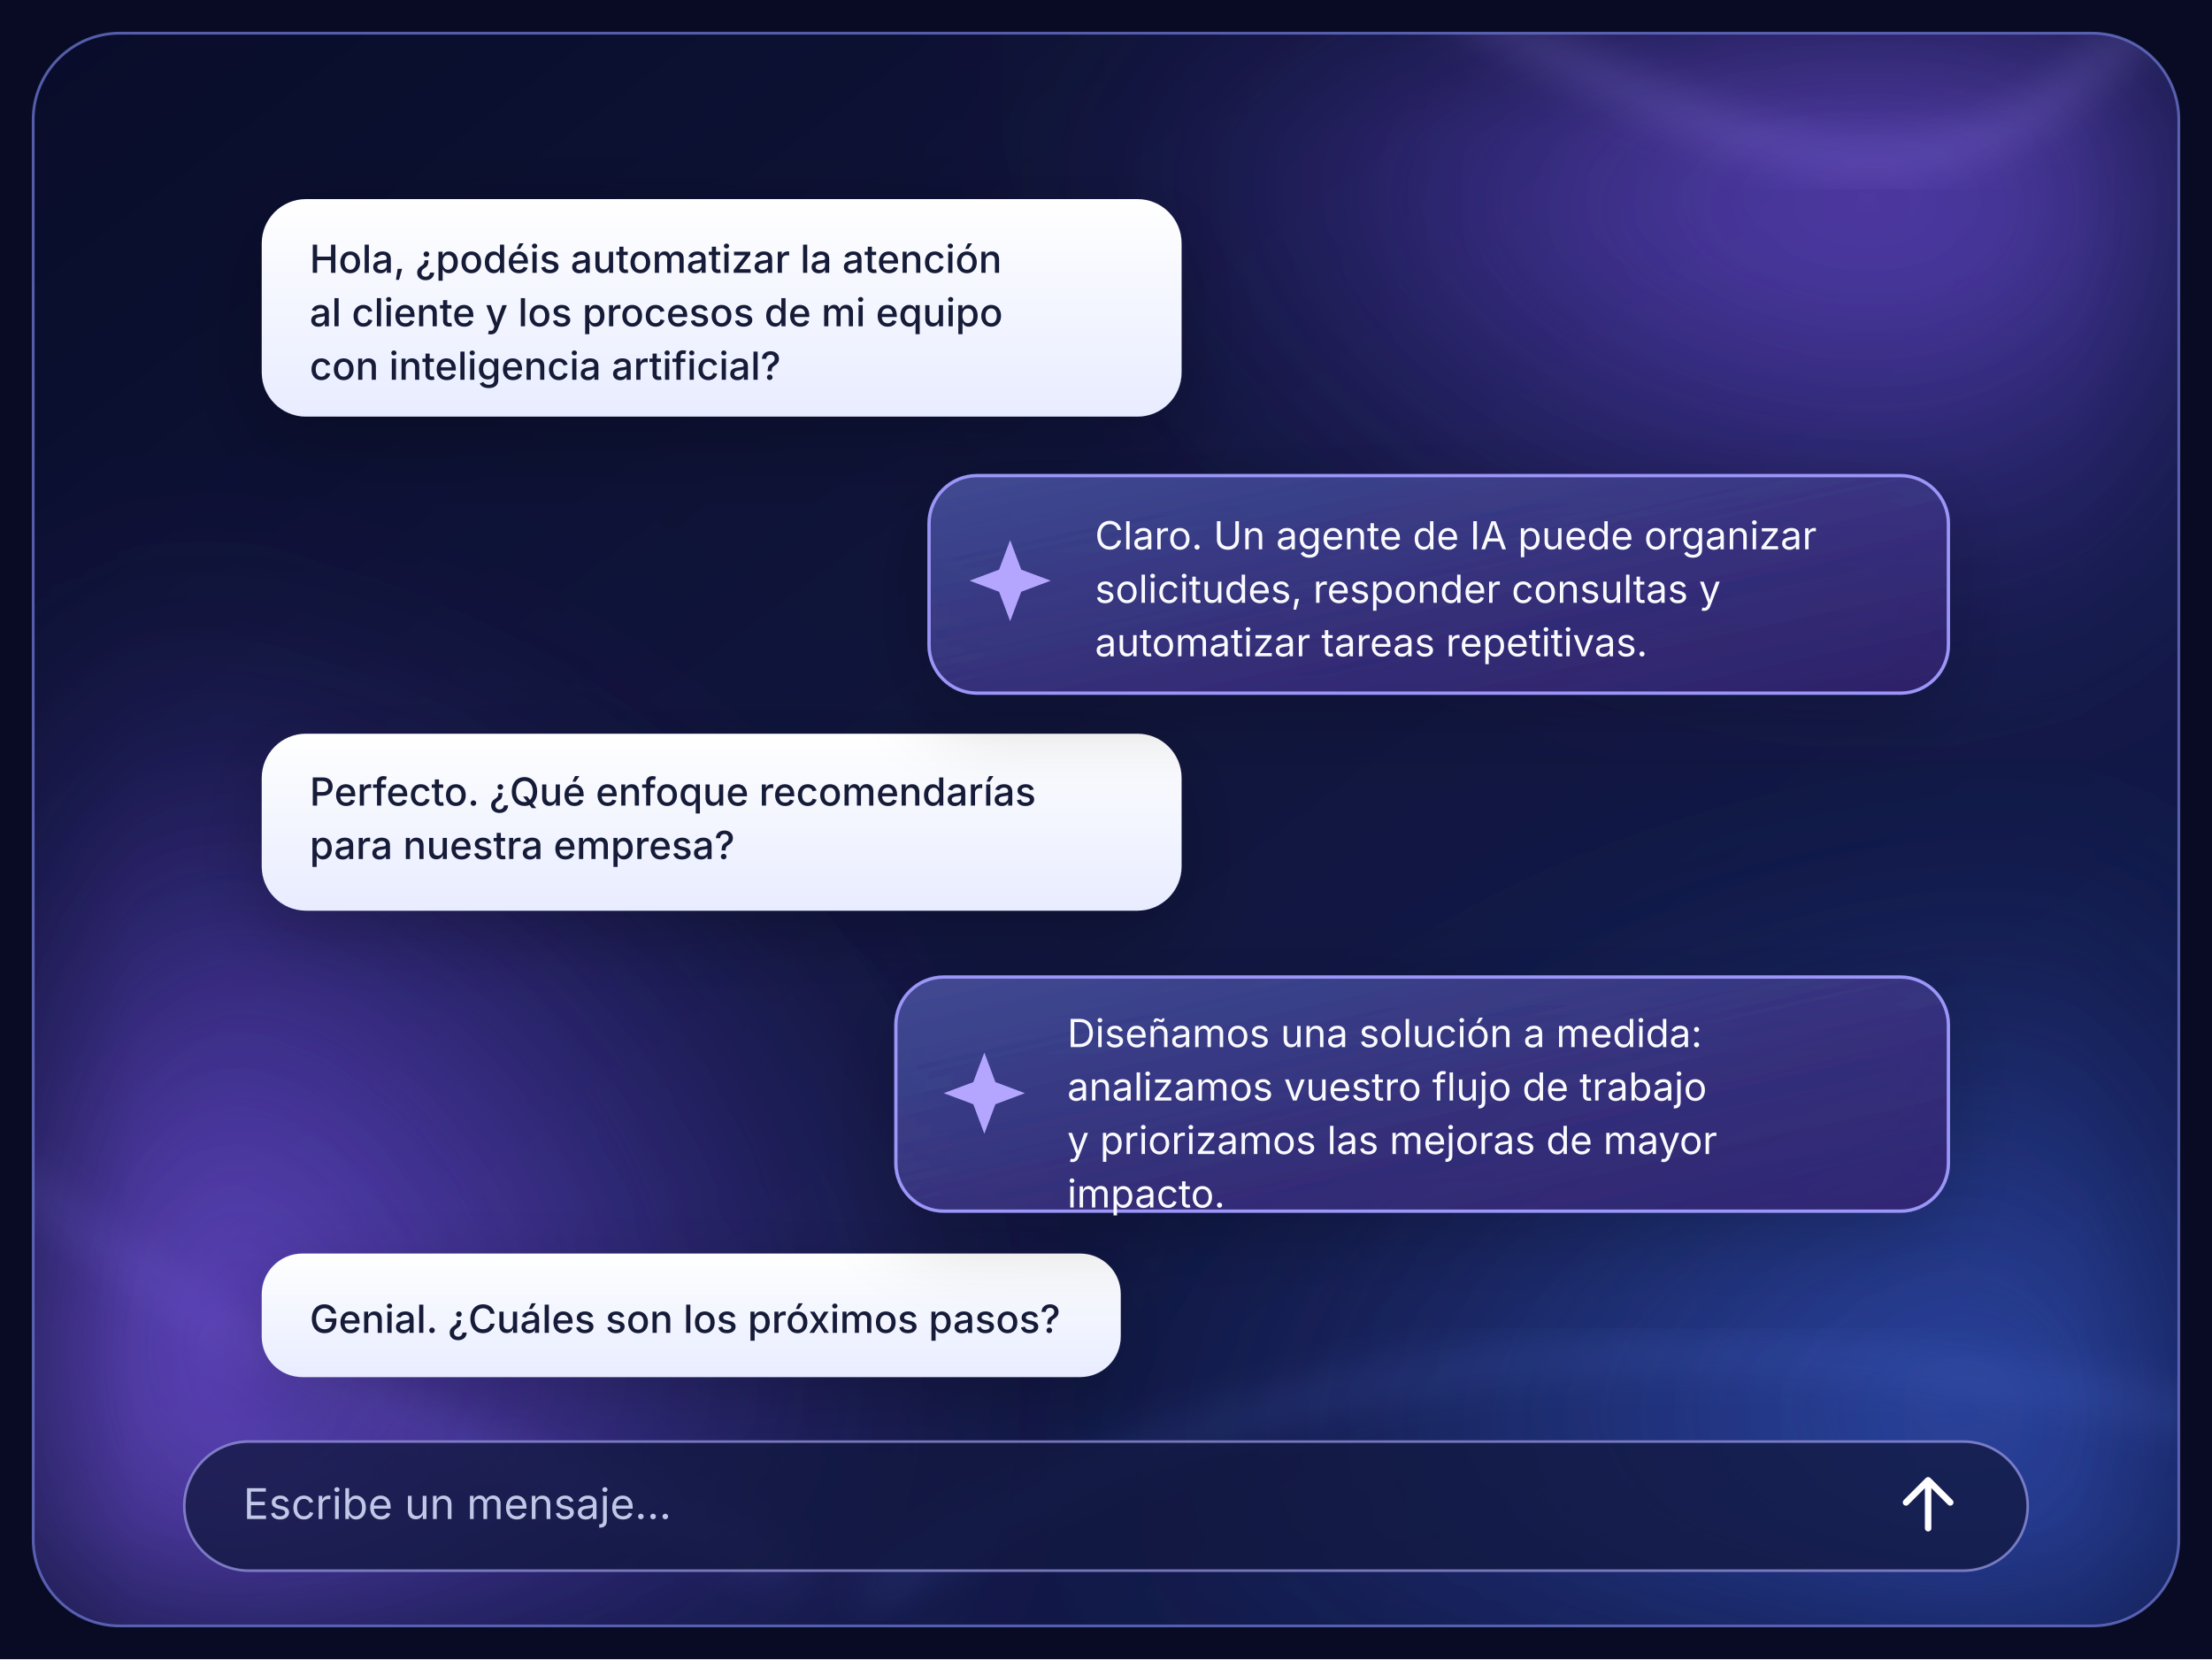
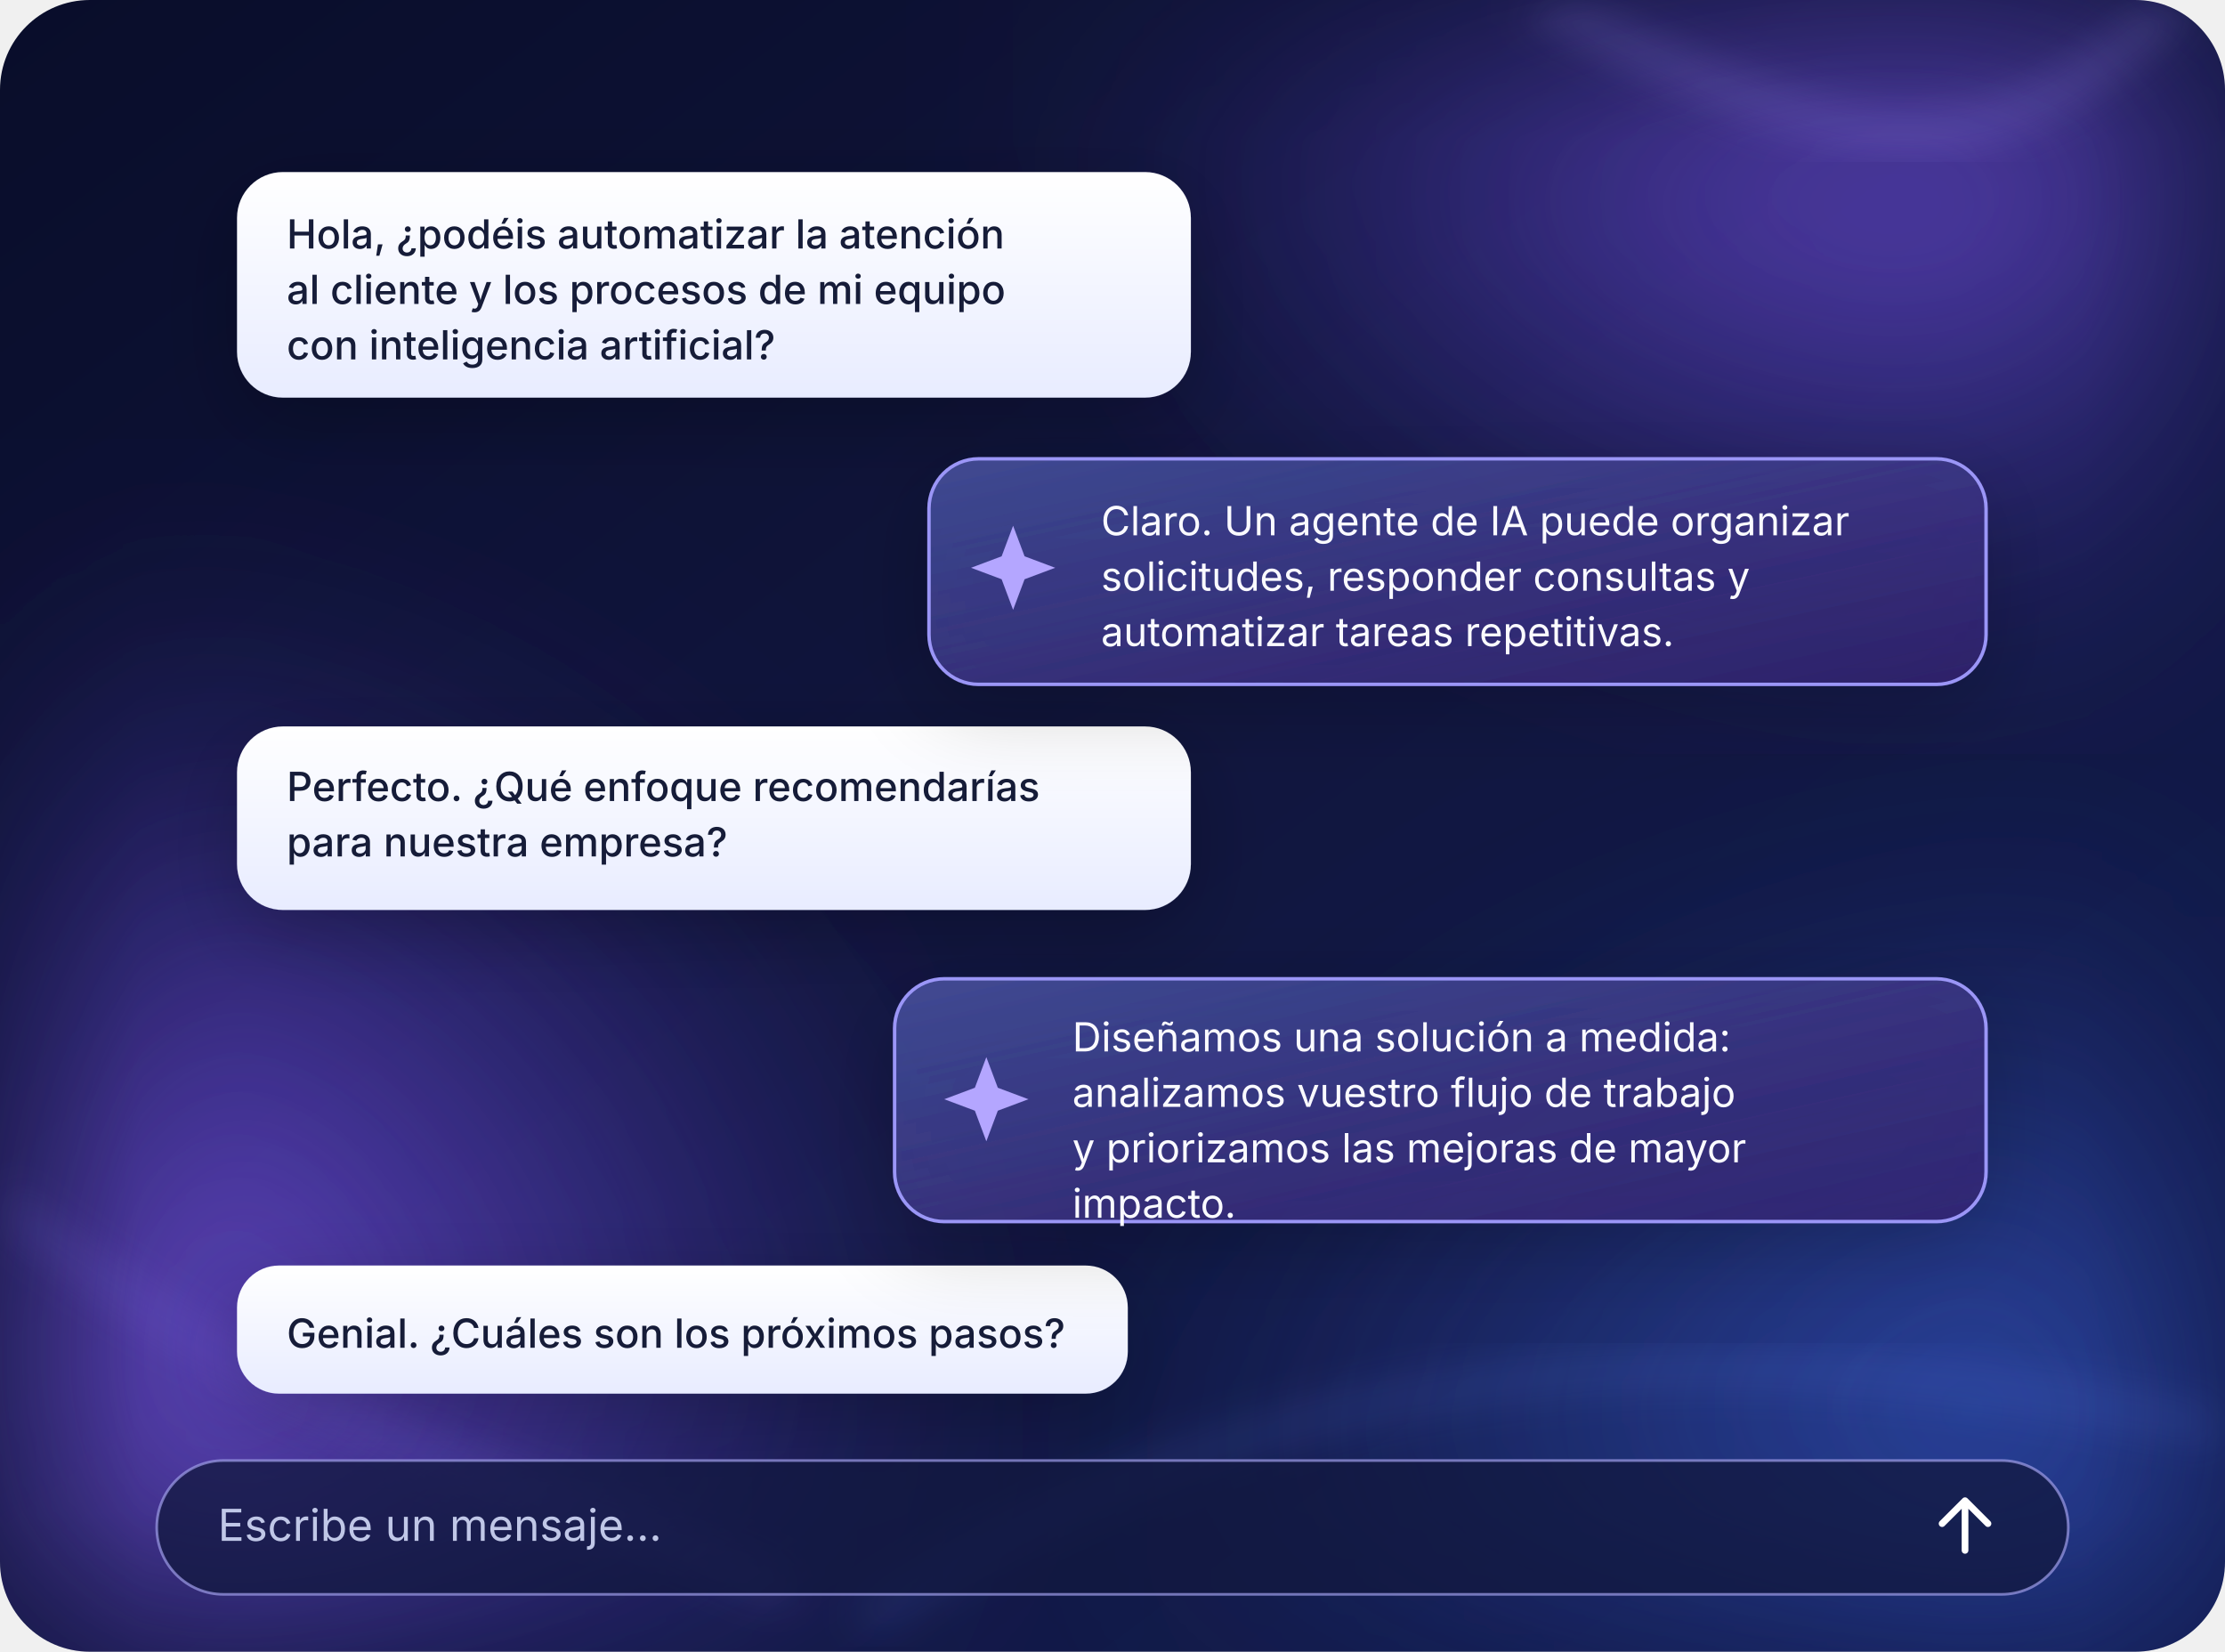
- <svg xmlns="http://www.w3.org/2000/svg" viewBox="0 0 1200 900" role="img" aria-label="Interfaz de asistente de inteligencia artificial NEXORA AI en tonos índigo y violeta">
+ <svg xmlns="http://www.w3.org/2000/svg" viewBox="18 18 1164 864" role="img" aria-label="Interfaz de asistente de inteligencia artificial NEXORA AI en tonos índigo y violeta">
  <defs>
    <linearGradient id="bg" x1="0" y1="0" x2="1" y2="1">
      <stop stop-color="#090D2A" />
      <stop offset=".49" stop-color="#11163E" />
      <stop offset="1" stop-color="#111B4F" />
    </linearGradient>
    <radialGradient id="purple">
      <stop stop-color="#8F5FFF" stop-opacity=".9" />
      <stop offset="1" stop-color="#6B4EFF" stop-opacity="0" />
    </radialGradient>
    <radialGradient id="blue">
      <stop stop-color="#446EF5" stop-opacity=".8" />
      <stop offset="1" stop-color="#446EF5" stop-opacity="0" />
    </radialGradient>
    <linearGradient id="glass" x1="0" y1="0" x2="1" y2="1">
      <stop stop-color="#454F9B" stop-opacity=".91" />
      <stop offset="1" stop-color="#332273" stop-opacity=".75" />
    </linearGradient>
    <linearGradient id="white" x1="0" y1="0" x2="0" y2="1">
      <stop stop-color="#FFFFFF" />
      <stop offset="1" stop-color="#E8ECFF" />
    </linearGradient>
    <filter id="blur">
      <feGaussianBlur stdDeviation="78" />
    </filter>
    <filter id="glow">
      <feGaussianBlur stdDeviation="12" />
    </filter>
    <filter id="shadow" x="-20%" y="-30%" width="140%" height="180%">
      <feDropShadow dx="0" dy="12" stdDeviation="21" flood-color="#000" flood-opacity=".24" />
    </filter>
    <clipPath id="frame">
      <rect x="18" y="18" width="1164" height="864" rx="47" />
    </clipPath>
  </defs>
-   <rect width="1200" height="900" fill="#080B23" />
  <g clip-path="url(#frame)">
    <rect x="18" y="18" width="1164" height="864" fill="url(#bg)" />
    <ellipse cx="1020" cy="40" rx="440" ry="310" fill="url(#purple)" opacity=".9" filter="url(#blur)" />
    <ellipse cx="40" cy="740" rx="480" ry="410" fill="url(#purple)" opacity=".95" filter="url(#blur)" />
    <ellipse cx="1160" cy="800" rx="540" ry="320" fill="url(#blue)" opacity=".85" filter="url(#blur)" />
    <path d="M-130 510C122 770 237 766 430 850" fill="none" stroke="#8F7CFF" stroke-width="5" opacity=".48" filter="url(#glow)" />
    <path d="M788 0C1025 128 1080 122 1240-75" fill="none" stroke="#A892FF" stroke-width="7" opacity=".55" filter="url(#glow)" />
    <path d="M470 866C734 693 998 718 1255 783" fill="none" stroke="#678BFF" stroke-width="5" opacity=".47" filter="url(#glow)" />
    <g font-family="Inter,Arial,sans-serif" font-size="21" font-weight="450" fill="#151C39" filter="url(#shadow)">
      <rect x="142" y="108" width="499" height="118" rx="24" fill="url(#white)" />
      <text x="168" y="148">
        <tspan x="168">Hola, ¿podéis automatizar la atención</tspan>
        <tspan x="168" dy="29">al cliente y los procesos de mi equipo</tspan>
        <tspan x="168" dy="29">con inteligencia artificial?</tspan>
      </text>
      <rect x="142" y="398" width="499" height="96" rx="24" fill="url(#white)" />
      <text x="168" y="437">
        <tspan x="168">Perfecto. ¿Qué enfoque recomendarías</tspan>
        <tspan x="168" dy="29">para nuestra empresa?</tspan>
      </text>
      <rect x="142" y="680" width="466" height="67" rx="22" fill="url(#white)" />
      <text x="168" y="723">Genial. ¿Cuáles son los próximos pasos?</text>
    </g>
    <g font-family="Inter,Arial,sans-serif" font-size="21" fill="#FAFAFF" filter="url(#shadow)">
      <rect x="504" y="258" width="553" height="118" rx="26" fill="url(#glass)" stroke="#9B96F7" stroke-width="1.8" />
      <path d="M548 293l6 16 16 6-16 6-6 16-6-16-16-6 16-6z" fill="#B4A6FF" />
      <text x="594" y="298">
        <tspan x="594">Claro. Un agente de IA puede organizar</tspan>
        <tspan x="594" dy="29">solicitudes, responder consultas y</tspan>
        <tspan x="594" dy="29">automatizar tareas repetitivas.</tspan>
      </text>
      <rect x="486" y="530" width="571" height="127" rx="26" fill="url(#glass)" stroke="#9B96F7" stroke-width="1.8" />
      <path d="M534 571l6 16 16 6-16 6-6 16-6-16-16-6 16-6z" fill="#B4A6FF" />
      <text x="579" y="568">
        <tspan x="579">Diseñamos una solución a medida:</tspan>
        <tspan x="579" dy="29">analizamos vuestro flujo de trabajo</tspan>
        <tspan x="579" dy="29">y priorizamos las mejoras de mayor</tspan>
        <tspan x="579" dy="29">impacto.</tspan>
      </text>
    </g>
    <rect x="100" y="782" width="1000" height="70" rx="35" fill="#12183F" fill-opacity=".76" stroke="#9F9DE9" stroke-opacity=".7" stroke-width="1.4" />
    <text x="132" y="824" font-family="Inter,Arial,sans-serif" font-size="23" fill="#C0C7E7">Escribe un mensaje...</text>
    <path d="M1046 829v-26m-12 12 12-12 12 12" fill="none" stroke="white" stroke-width="3.5" stroke-linecap="round" stroke-linejoin="round" />
  </g>
-   <rect x="18" y="18" width="1164" height="864" rx="47" fill="none" stroke="#6872CB" stroke-width="1.5" opacity=".8" />
</svg>
